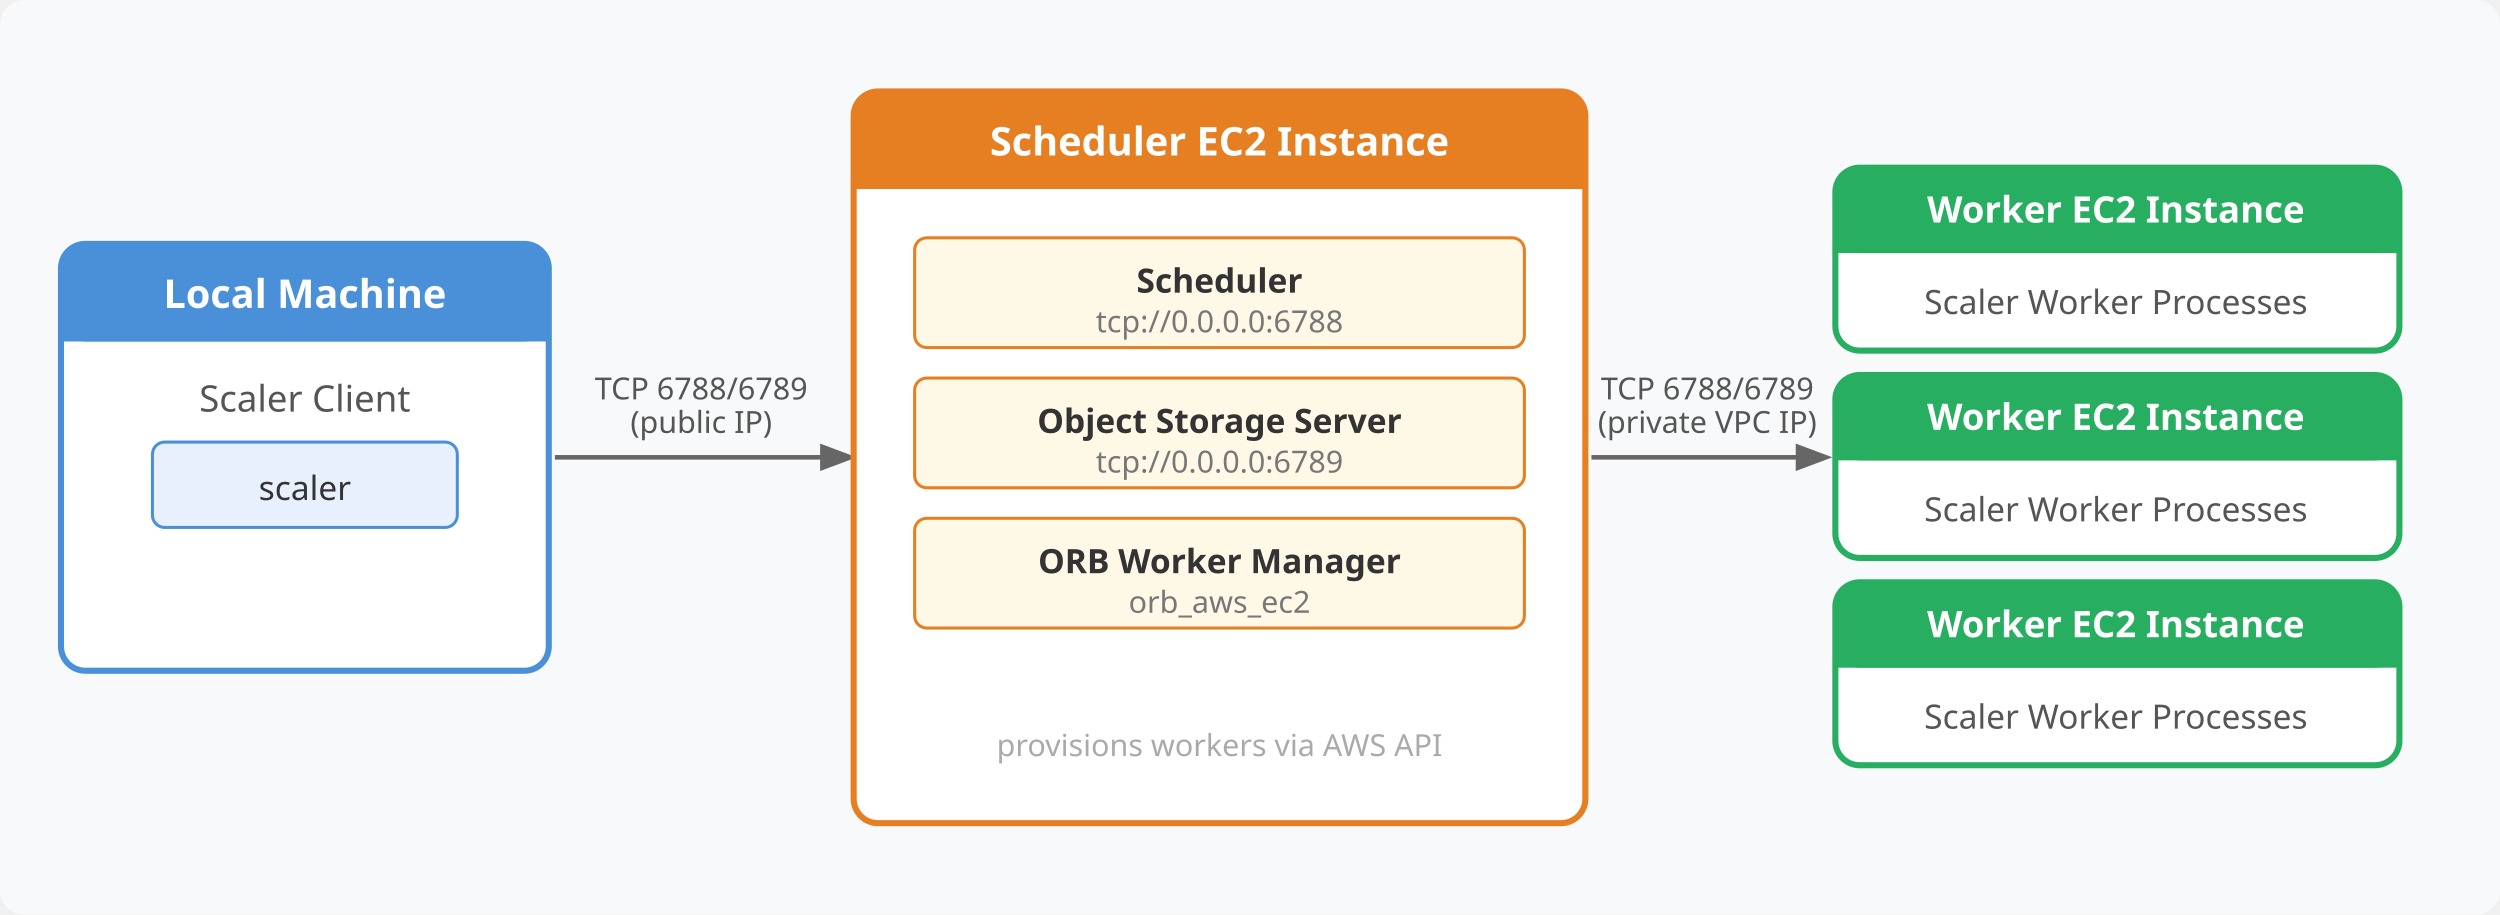
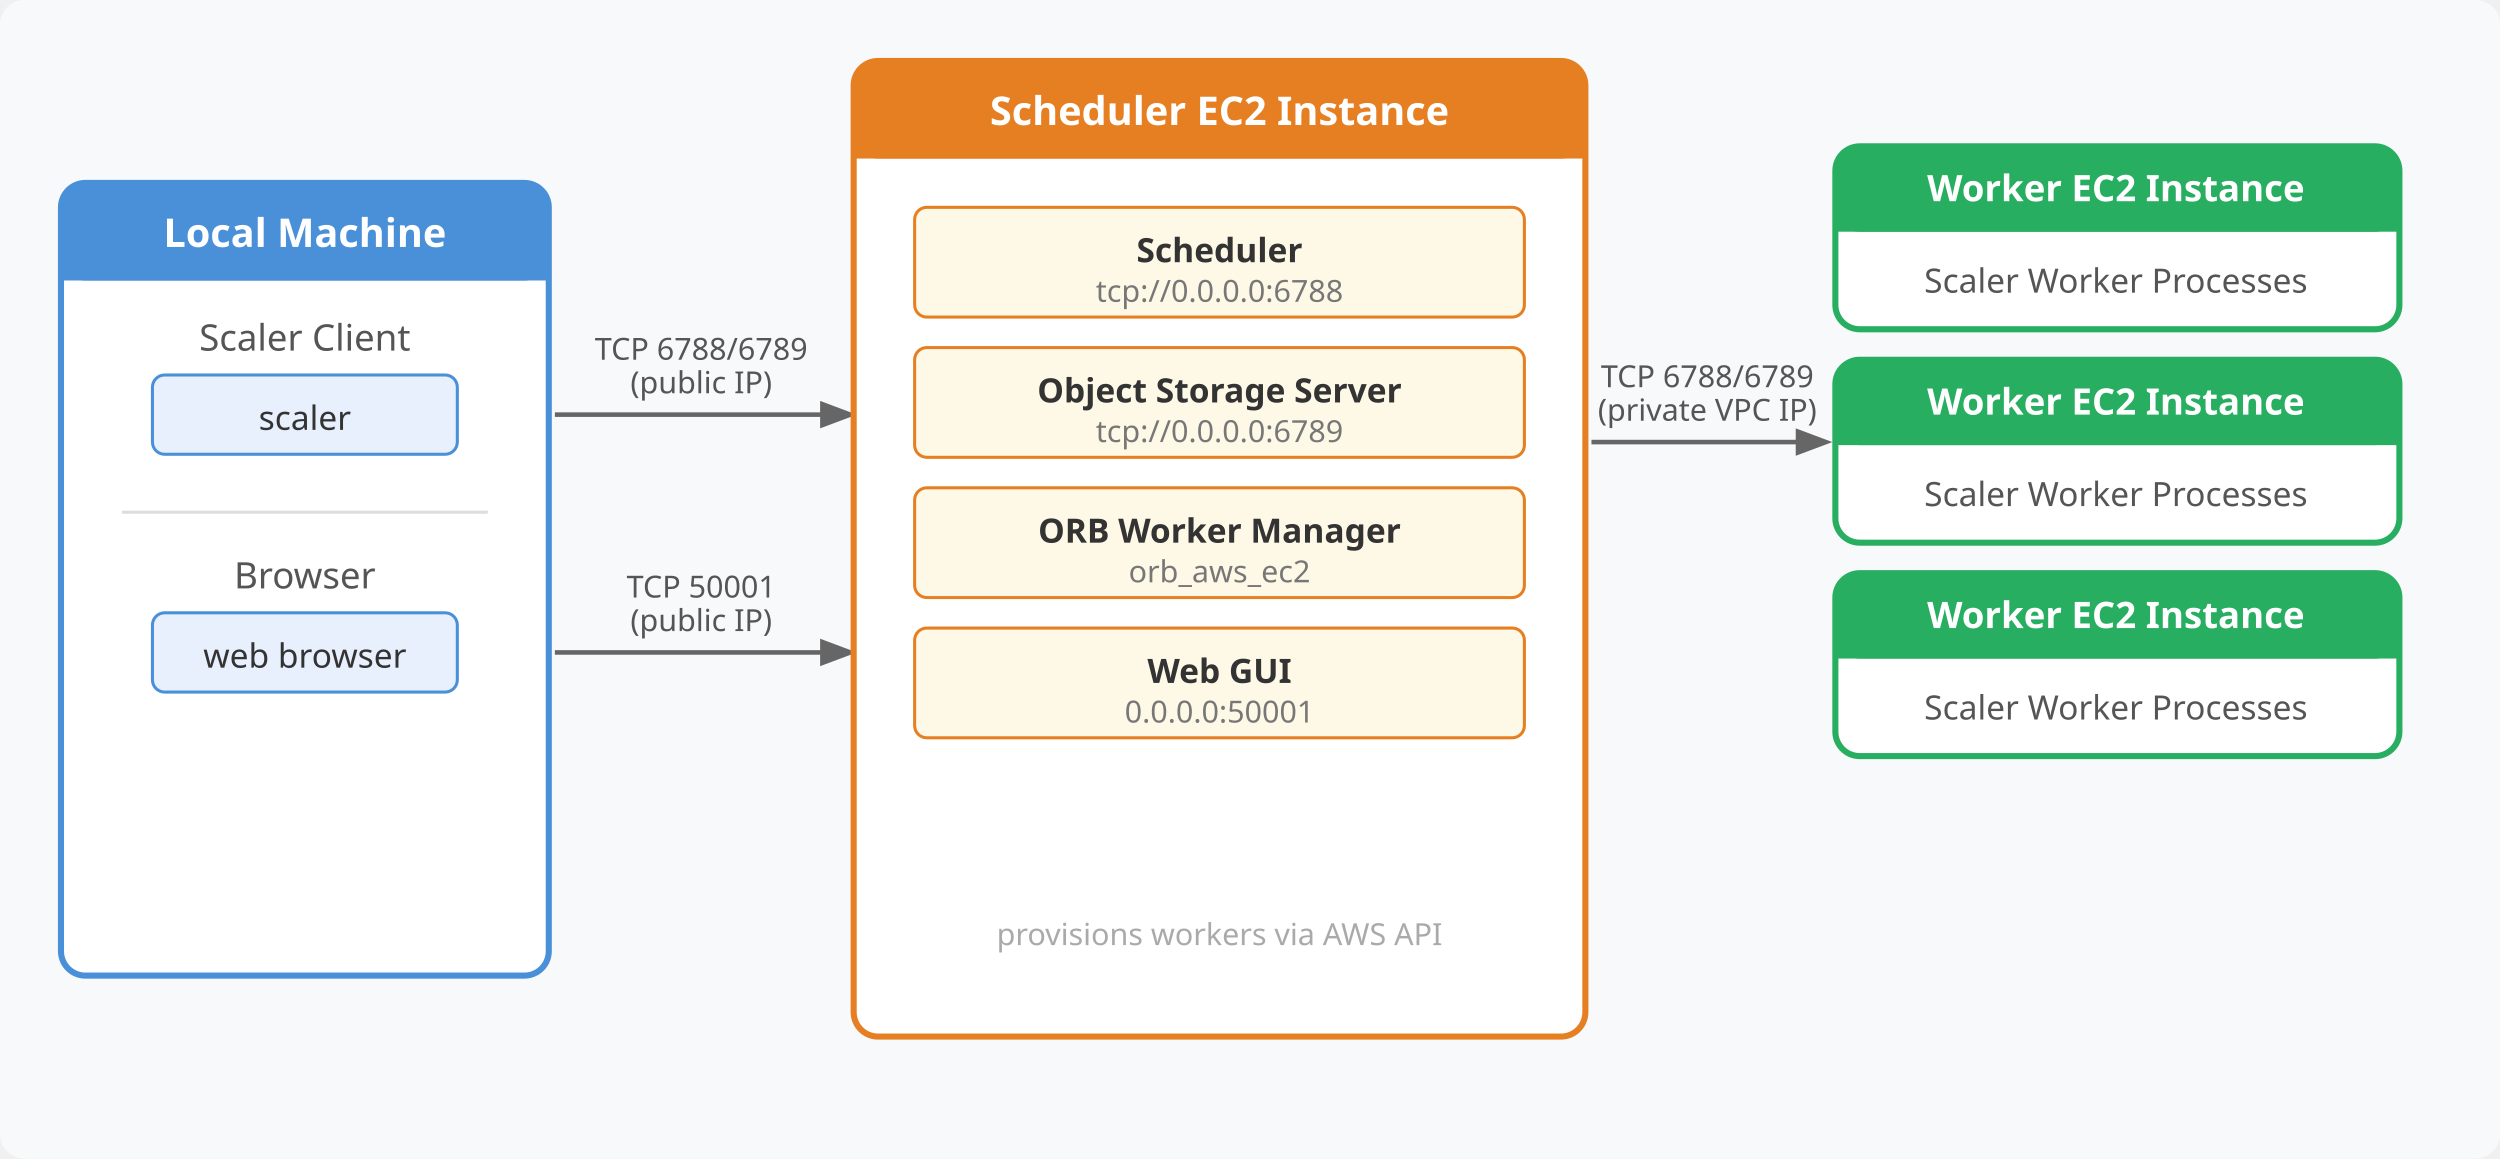
- <svg xmlns="http://www.w3.org/2000/svg" viewBox="0 0 820 300" font-family="sans-serif" font-size="13">
-   <rect width="820" height="300" fill="#f8f9fa" rx="8" />
-   <rect x="20" y="80" width="160" height="140" rx="8" fill="#fff" stroke="#4a90d9" stroke-width="2" />
-   <rect x="20" y="80" width="160" height="32" rx="8" fill="#4a90d9" />
-   <rect x="20" y="96" width="160" height="16" fill="#4a90d9" />
-   <text x="100" y="101" text-anchor="middle" fill="#fff" font-weight="bold" font-size="13">Local Machine</text>
-   <text x="100" y="135" text-anchor="middle" fill="#555" font-size="12">Scaler Client</text>
-   <rect x="50" y="145" width="100" height="28" rx="4" fill="#e8f0fe" stroke="#4a90d9" stroke-width="1" />
-   <text x="100" y="164" text-anchor="middle" fill="#333" font-size="11">scaler</text>
-   <line x1="182" y1="150" x2="278" y2="150" stroke="#666" stroke-width="1.5" marker-end="url(#arrow)" />
-   <text x="230" y="131" text-anchor="middle" fill="#555" font-size="10">TCP 6788/6789</text>
-   <text x="230" y="142" text-anchor="middle" fill="#555" font-size="10">(public IP)</text>
-   <rect x="280" y="30" width="240" height="240" rx="8" fill="#fff" stroke="#e67e22" stroke-width="2" />
-   <rect x="280" y="30" width="240" height="32" rx="8" fill="#e67e22" />
-   <rect x="280" y="46" width="240" height="16" fill="#e67e22" />
-   <text x="400" y="51" text-anchor="middle" fill="#fff" font-weight="bold" font-size="13">Scheduler EC2 Instance</text>
-   <rect x="300" y="78" width="200" height="36" rx="4" fill="#fef9e7" stroke="#e67e22" stroke-width="1" />
-   <text x="400" y="96" text-anchor="middle" fill="#333" font-size="11" font-weight="bold">Scheduler</text>
-   <text x="400" y="109" text-anchor="middle" fill="#777" font-size="10">tcp://0.0.0.0:6788</text>
-   <rect x="300" y="124" width="200" height="36" rx="4" fill="#fef9e7" stroke="#e67e22" stroke-width="1" />
-   <text x="400" y="142" text-anchor="middle" fill="#333" font-size="11" font-weight="bold">Object Storage Server</text>
-   <text x="400" y="155" text-anchor="middle" fill="#777" font-size="10">tcp://0.0.0.0:6789</text>
-   <rect x="300" y="170" width="200" height="36" rx="4" fill="#fef9e7" stroke="#e67e22" stroke-width="1" />
-   <text x="400" y="188" text-anchor="middle" fill="#333" font-size="11" font-weight="bold">ORB Worker Manager</text>
-   <text x="400" y="201" text-anchor="middle" fill="#777" font-size="10">orb_aws_ec2</text>
-   <text x="400" y="248" text-anchor="middle" fill="#aaa" font-size="10">provisions workers via AWS API</text>
-   <line x1="522" y1="150" x2="598" y2="150" stroke="#666" stroke-width="1.5" marker-end="url(#arrow)" />
-   <text x="560" y="131" text-anchor="middle" fill="#555" font-size="10">TCP 6788/6789</text>
-   <text x="560" y="142" text-anchor="middle" fill="#555" font-size="10">(private VPC IP)</text>
-   <rect x="602" y="55" width="185" height="60" rx="8" fill="#fff" stroke="#27ae60" stroke-width="2" />
-   <rect x="602" y="55" width="185" height="28" rx="8" fill="#27ae60" />
-   <rect x="602" y="69" width="185" height="14" fill="#27ae60" />
-   <text x="694" y="73" text-anchor="middle" fill="#fff" font-weight="bold" font-size="12">Worker EC2 Instance</text>
-   <text x="694" y="103" text-anchor="middle" fill="#555" font-size="11">Scaler Worker Processes</text>
-   <rect x="602" y="123" width="185" height="60" rx="8" fill="#fff" stroke="#27ae60" stroke-width="2" />
-   <rect x="602" y="123" width="185" height="28" rx="8" fill="#27ae60" />
-   <rect x="602" y="137" width="185" height="14" fill="#27ae60" />
-   <text x="694" y="141" text-anchor="middle" fill="#fff" font-weight="bold" font-size="12">Worker EC2 Instance</text>
-   <text x="694" y="171" text-anchor="middle" fill="#555" font-size="11">Scaler Worker Processes</text>
-   <rect x="602" y="191" width="185" height="60" rx="8" fill="#fff" stroke="#27ae60" stroke-width="2" />
-   <rect x="602" y="191" width="185" height="28" rx="8" fill="#27ae60" />
-   <rect x="602" y="205" width="185" height="14" fill="#27ae60" />
-   <text x="694" y="209" text-anchor="middle" fill="#fff" font-weight="bold" font-size="12">Worker EC2 Instance</text>
-   <text x="694" y="239" text-anchor="middle" fill="#555" font-size="11">Scaler Worker Processes</text>
+ <svg xmlns="http://www.w3.org/2000/svg" viewBox="0 0 820 380" font-family="sans-serif" font-size="13">
+   <rect width="820" height="380" fill="#f8f9fa" rx="8" />
  <defs>
    <marker id="arrow" markerWidth="8" markerHeight="8" refX="6" refY="3" orient="auto">
      <path d="M0,0 L0,6 L8,3 z" fill="#666" />
    </marker>
  </defs>
+   <rect x="20" y="60" width="160" height="260" rx="8" fill="#fff" stroke="#4a90d9" stroke-width="2" />
+   <rect x="20" y="60" width="160" height="32" rx="8" fill="#4a90d9" />
+   <rect x="20" y="76" width="160" height="16" fill="#4a90d9" />
+   <text x="100" y="81" text-anchor="middle" fill="#fff" font-weight="bold" font-size="13">Local Machine</text>
+   <text x="100" y="115" text-anchor="middle" fill="#555" font-size="12">Scaler Client</text>
+   <rect x="50" y="123" width="100" height="26" rx="4" fill="#e8f0fe" stroke="#4a90d9" stroke-width="1" />
+   <text x="100" y="141" text-anchor="middle" fill="#333" font-size="11">scaler</text>
+   <line x1="40" y1="168" x2="160" y2="168" stroke="#ddd" stroke-width="1" />
+   <text x="100" y="193" text-anchor="middle" fill="#555" font-size="12">Browser</text>
+   <rect x="50" y="201" width="100" height="26" rx="4" fill="#e8f0fe" stroke="#4a90d9" stroke-width="1" />
+   <text x="100" y="219" text-anchor="middle" fill="#333" font-size="11">web browser</text>
+   <line x1="182" y1="136" x2="278" y2="136" stroke="#666" stroke-width="1.5" marker-end="url(#arrow)" />
+   <text x="230" y="118" text-anchor="middle" fill="#555" font-size="10">TCP 6788/6789</text>
+   <text x="230" y="129" text-anchor="middle" fill="#555" font-size="10">(public IP)</text>
+   <line x1="182" y1="214" x2="278" y2="214" stroke="#666" stroke-width="1.5" marker-end="url(#arrow)" />
+   <text x="230" y="196" text-anchor="middle" fill="#555" font-size="10">TCP 50001</text>
+   <text x="230" y="207" text-anchor="middle" fill="#555" font-size="10">(public IP)</text>
+   <rect x="280" y="20" width="240" height="320" rx="8" fill="#fff" stroke="#e67e22" stroke-width="2" />
+   <rect x="280" y="20" width="240" height="32" rx="8" fill="#e67e22" />
+   <rect x="280" y="36" width="240" height="16" fill="#e67e22" />
+   <text x="400" y="41" text-anchor="middle" fill="#fff" font-weight="bold" font-size="13">Scheduler EC2 Instance</text>
+   <rect x="300" y="68" width="200" height="36" rx="4" fill="#fef9e7" stroke="#e67e22" stroke-width="1" />
+   <text x="400" y="86" text-anchor="middle" fill="#333" font-size="11" font-weight="bold">Scheduler</text>
+   <text x="400" y="99" text-anchor="middle" fill="#777" font-size="10">tcp://0.0.0.0:6788</text>
+   <rect x="300" y="114" width="200" height="36" rx="4" fill="#fef9e7" stroke="#e67e22" stroke-width="1" />
+   <text x="400" y="132" text-anchor="middle" fill="#333" font-size="11" font-weight="bold">Object Storage Server</text>
+   <text x="400" y="145" text-anchor="middle" fill="#777" font-size="10">tcp://0.0.0.0:6789</text>
+   <rect x="300" y="160" width="200" height="36" rx="4" fill="#fef9e7" stroke="#e67e22" stroke-width="1" />
+   <text x="400" y="178" text-anchor="middle" fill="#333" font-size="11" font-weight="bold">ORB Worker Manager</text>
+   <text x="400" y="191" text-anchor="middle" fill="#777" font-size="10">orb_aws_ec2</text>
+   <rect x="300" y="206" width="200" height="36" rx="4" fill="#fef9e7" stroke="#e67e22" stroke-width="1" />
+   <text x="400" y="224" text-anchor="middle" fill="#333" font-size="11" font-weight="bold">Web GUI</text>
+   <text x="400" y="237" text-anchor="middle" fill="#777" font-size="10">0.0.0.0:50001</text>
+   <text x="400" y="310" text-anchor="middle" fill="#aaa" font-size="10">provisions workers via AWS API</text>
+   <line x1="522" y1="145" x2="598" y2="145" stroke="#666" stroke-width="1.5" marker-end="url(#arrow)" />
+   <text x="560" y="127" text-anchor="middle" fill="#555" font-size="10">TCP 6788/6789</text>
+   <text x="560" y="138" text-anchor="middle" fill="#555" font-size="10">(private VPC IP)</text>
+   <rect x="602" y="48" width="185" height="60" rx="8" fill="#fff" stroke="#27ae60" stroke-width="2" />
+   <rect x="602" y="48" width="185" height="28" rx="8" fill="#27ae60" />
+   <rect x="602" y="62" width="185" height="14" fill="#27ae60" />
+   <text x="694" y="66" text-anchor="middle" fill="#fff" font-weight="bold" font-size="12">Worker EC2 Instance</text>
+   <text x="694" y="96" text-anchor="middle" fill="#555" font-size="11">Scaler Worker Processes</text>
+   <rect x="602" y="118" width="185" height="60" rx="8" fill="#fff" stroke="#27ae60" stroke-width="2" />
+   <rect x="602" y="118" width="185" height="28" rx="8" fill="#27ae60" />
+   <rect x="602" y="132" width="185" height="14" fill="#27ae60" />
+   <text x="694" y="136" text-anchor="middle" fill="#fff" font-weight="bold" font-size="12">Worker EC2 Instance</text>
+   <text x="694" y="166" text-anchor="middle" fill="#555" font-size="11">Scaler Worker Processes</text>
+   <rect x="602" y="188" width="185" height="60" rx="8" fill="#fff" stroke="#27ae60" stroke-width="2" />
+   <rect x="602" y="188" width="185" height="28" rx="8" fill="#27ae60" />
+   <rect x="602" y="202" width="185" height="14" fill="#27ae60" />
+   <text x="694" y="206" text-anchor="middle" fill="#fff" font-weight="bold" font-size="12">Worker EC2 Instance</text>
+   <text x="694" y="236" text-anchor="middle" fill="#555" font-size="11">Scaler Worker Processes</text>
</svg>
